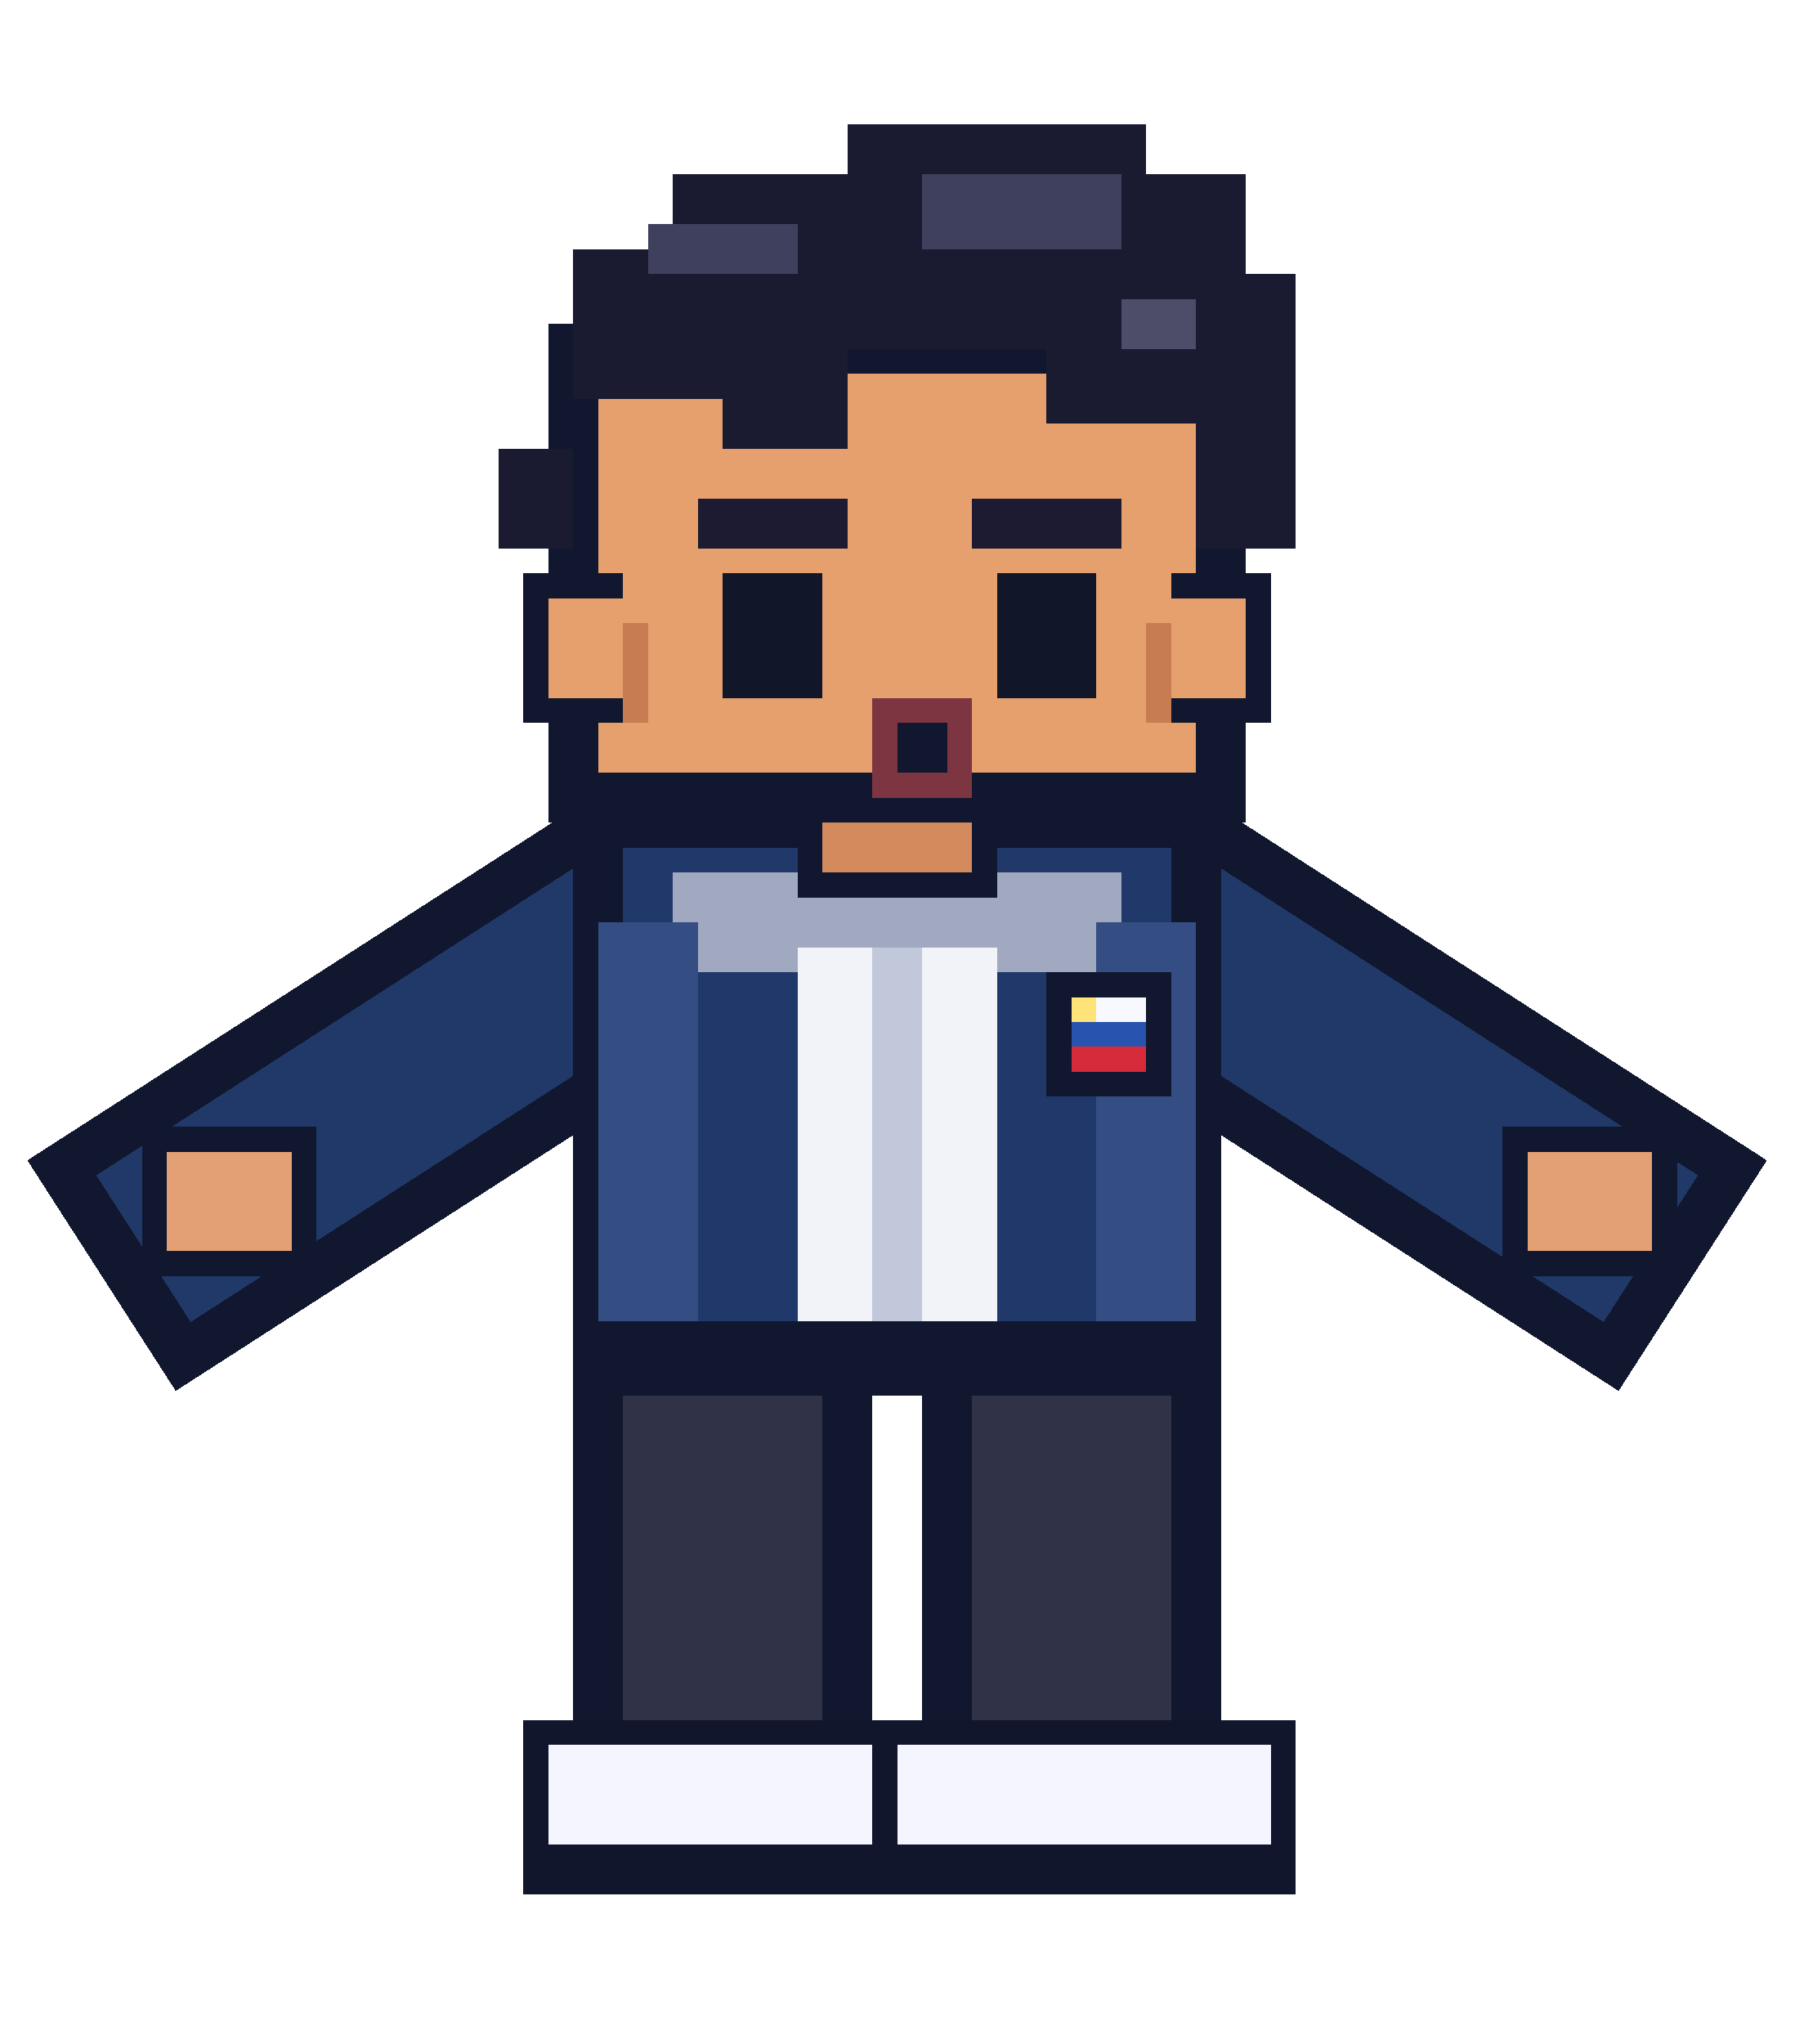
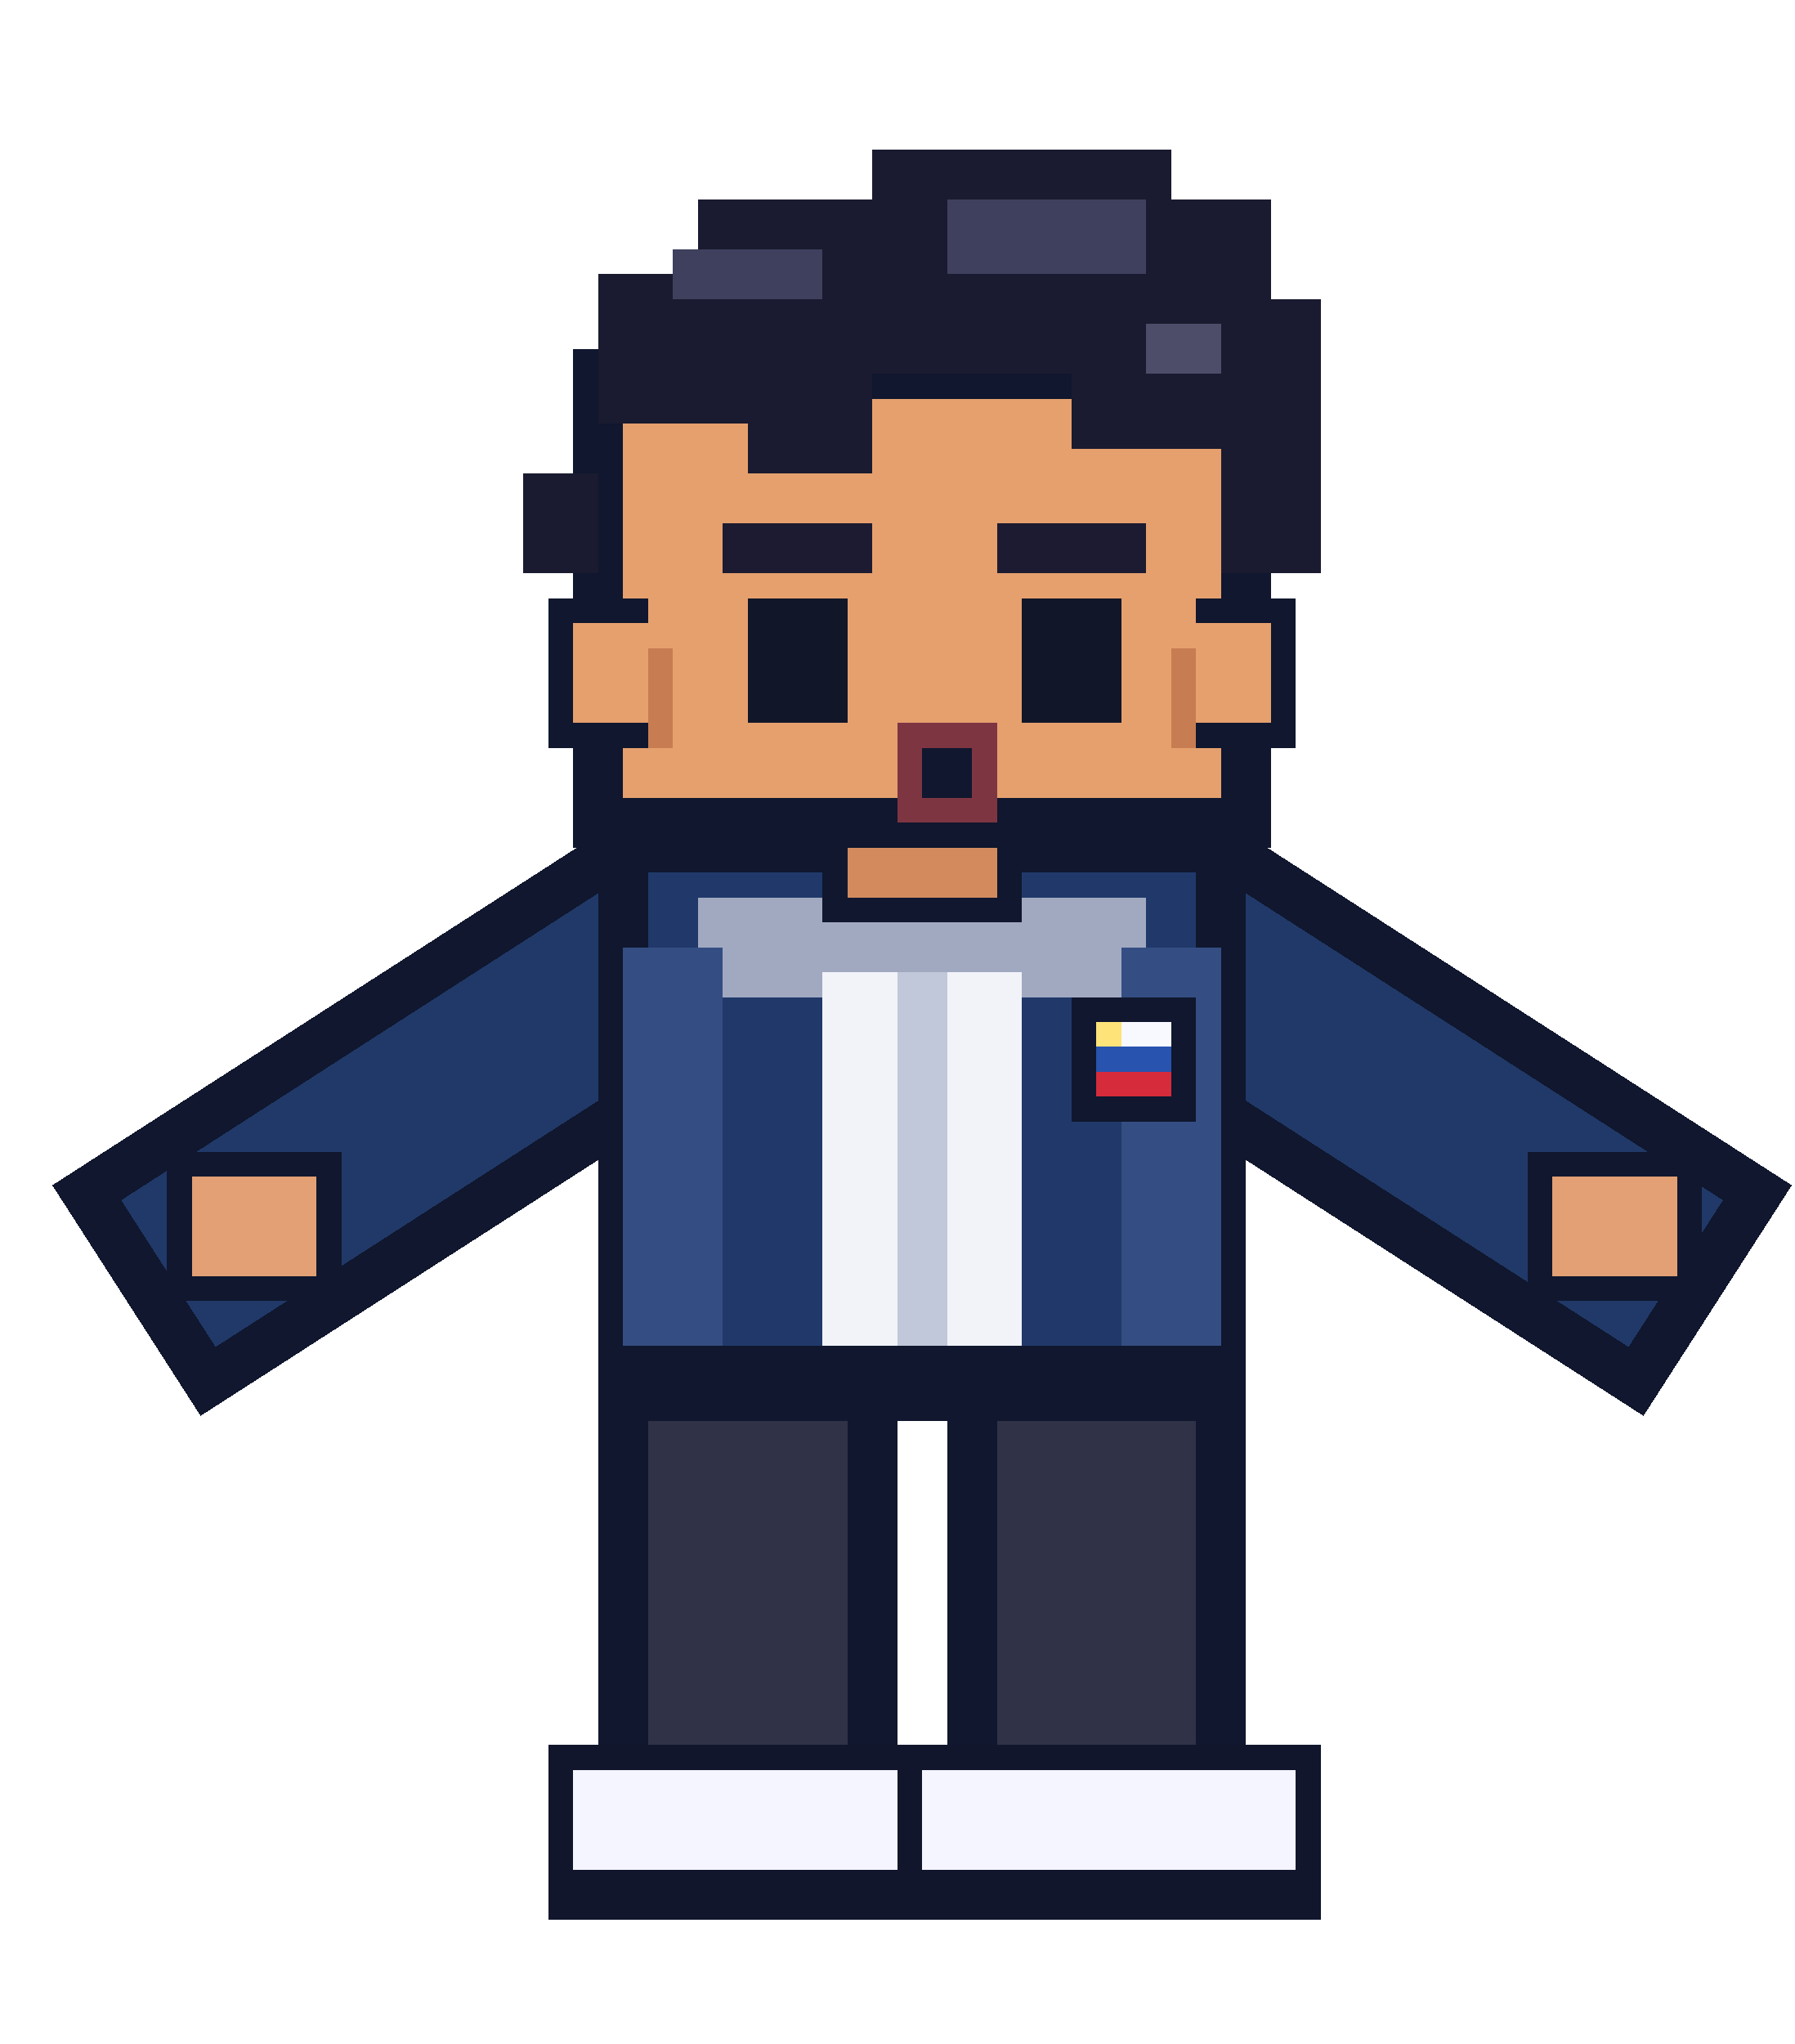
<svg xmlns="http://www.w3.org/2000/svg" viewBox="0 0 72 82" width="288" height="328" shape-rendering="crispEdges" role="img" aria-label="8-bit UrFavXBF surprised frame 3">
-   <g transform="translate(0 0)">
+   <g transform="translate(1 1)">
    <path d="M29 53L29 69" fill="none" stroke="#10172e" stroke-width="12" stroke-linecap="square" />
    <path d="M29 53L29 69" fill="none" stroke="#303247" stroke-width="8" stroke-linecap="square" />
    <path d="M43 53L43 69" fill="none" stroke="#10172e" stroke-width="12" stroke-linecap="square" />
    <path d="M43 53L43 69" fill="none" stroke="#303247" stroke-width="8" stroke-linecap="square" />
    <rect x="21" y="69" width="17" height="7" fill="#11162d" />
    <rect x="22" y="70" width="15" height="4" fill="#f5f5ff" />
    <rect x="35" y="69" width="17" height="7" fill="#11162d" />
    <rect x="36" y="70" width="15" height="4" fill="#f5f5ff" />
    <path d="M23 39L8.7 48.2" fill="none" stroke="#10172e" stroke-width="11" stroke-linecap="square" />
    <path d="M23 39L8.7 48.2" fill="none" stroke="#203968" stroke-width="7" stroke-linecap="square" />
    <path d="M49 39L63.3 48.2" fill="none" stroke="#10172e" stroke-width="11" stroke-linecap="square" />
    <path d="M49 39L63.3 48.2" fill="none" stroke="#203968" stroke-width="7" stroke-linecap="square" />
    <rect x="5.7" y="45.2" width="7" height="6" fill="#10172e" />
    <rect x="6.7" y="46.2" width="5" height="4" fill="#e2a074" />
    <rect x="60.3" y="45.2" width="7" height="6" fill="#10172e" />
    <rect x="61.3" y="46.2" width="5" height="4" fill="#e2a074" />
    <path d="M23 32h26v24H23z" fill="#10172e" />
    <rect x="25" y="34" width="22" height="19" fill="#20396a" />
    <rect x="27" y="35" width="18" height="4" fill="#a1a9c1" />
    <rect x="32" y="38" width="8" height="15" fill="#f1f3f9" />
    <rect x="35" y="38" width="2" height="15" fill="#c1c8d9" />
    <rect x="24" y="37" width="4" height="16" fill="#344e83" />
    <rect x="44" y="37" width="4" height="16" fill="#344e83" />
    <rect x="42" y="39" width="5" height="5" fill="#10172e" />
    <rect x="43" y="40" width="3" height="1" fill="#f8f8ff" />
    <rect x="43" y="41" width="3" height="1" fill="#2853af" />
    <rect x="43" y="42" width="3" height="1" fill="#d52b3b" />
    <rect x="43" y="40" width="1" height="1" fill="#fee379" />
    <rect x="32" y="29" width="8" height="7" fill="#10172e" />
    <rect x="33" y="30" width="6" height="5" fill="#d38b5e" />
    <rect x="22" y="13" width="28" height="20" fill="#10172e" />
    <rect x="24" y="15" width="24" height="16" fill="#e5a06e" />
    <rect x="24" y="25" width="2" height="4" fill="#c77d51" />
    <rect x="46" y="25" width="2" height="4" fill="#c77d51" />
    <rect x="21" y="23" width="4" height="6" fill="#10172e" />
    <rect x="22" y="24" width="3" height="4" fill="#e5a06e" />
    <rect x="47" y="23" width="4" height="6" fill="#10172e" />
    <rect x="47" y="24" width="3" height="4" fill="#e5a06e" />
    <path d="M20 18h3V10h4V7h7V5h12v2h4v4h2v11h-4v-5h-6v-3h-8v4h-5v-2h-6v6h-3z" fill="#1a1b30" />
    <rect x="26" y="9" width="6" height="2" fill="#3e405d" />
    <rect x="37" y="7" width="8" height="3" fill="#3e405d" />
    <rect x="45" y="12" width="3" height="2" fill="#4d4d69" />
    <rect x="28" y="20" width="6" height="2" fill="#1d1b31" />
    <rect x="39" y="20" width="6" height="2" fill="#1d1b31" />
    <rect x="29" y="23" width="4" height="5" fill="#111729" />
    <rect x="40" y="23" width="4" height="5" fill="#111729" />
    <rect x="35" y="28" width="4" height="4" fill="#7e3542" />
    <rect x="36" y="29" width="2" height="2" fill="#10172e" />
  </g>
</svg>
